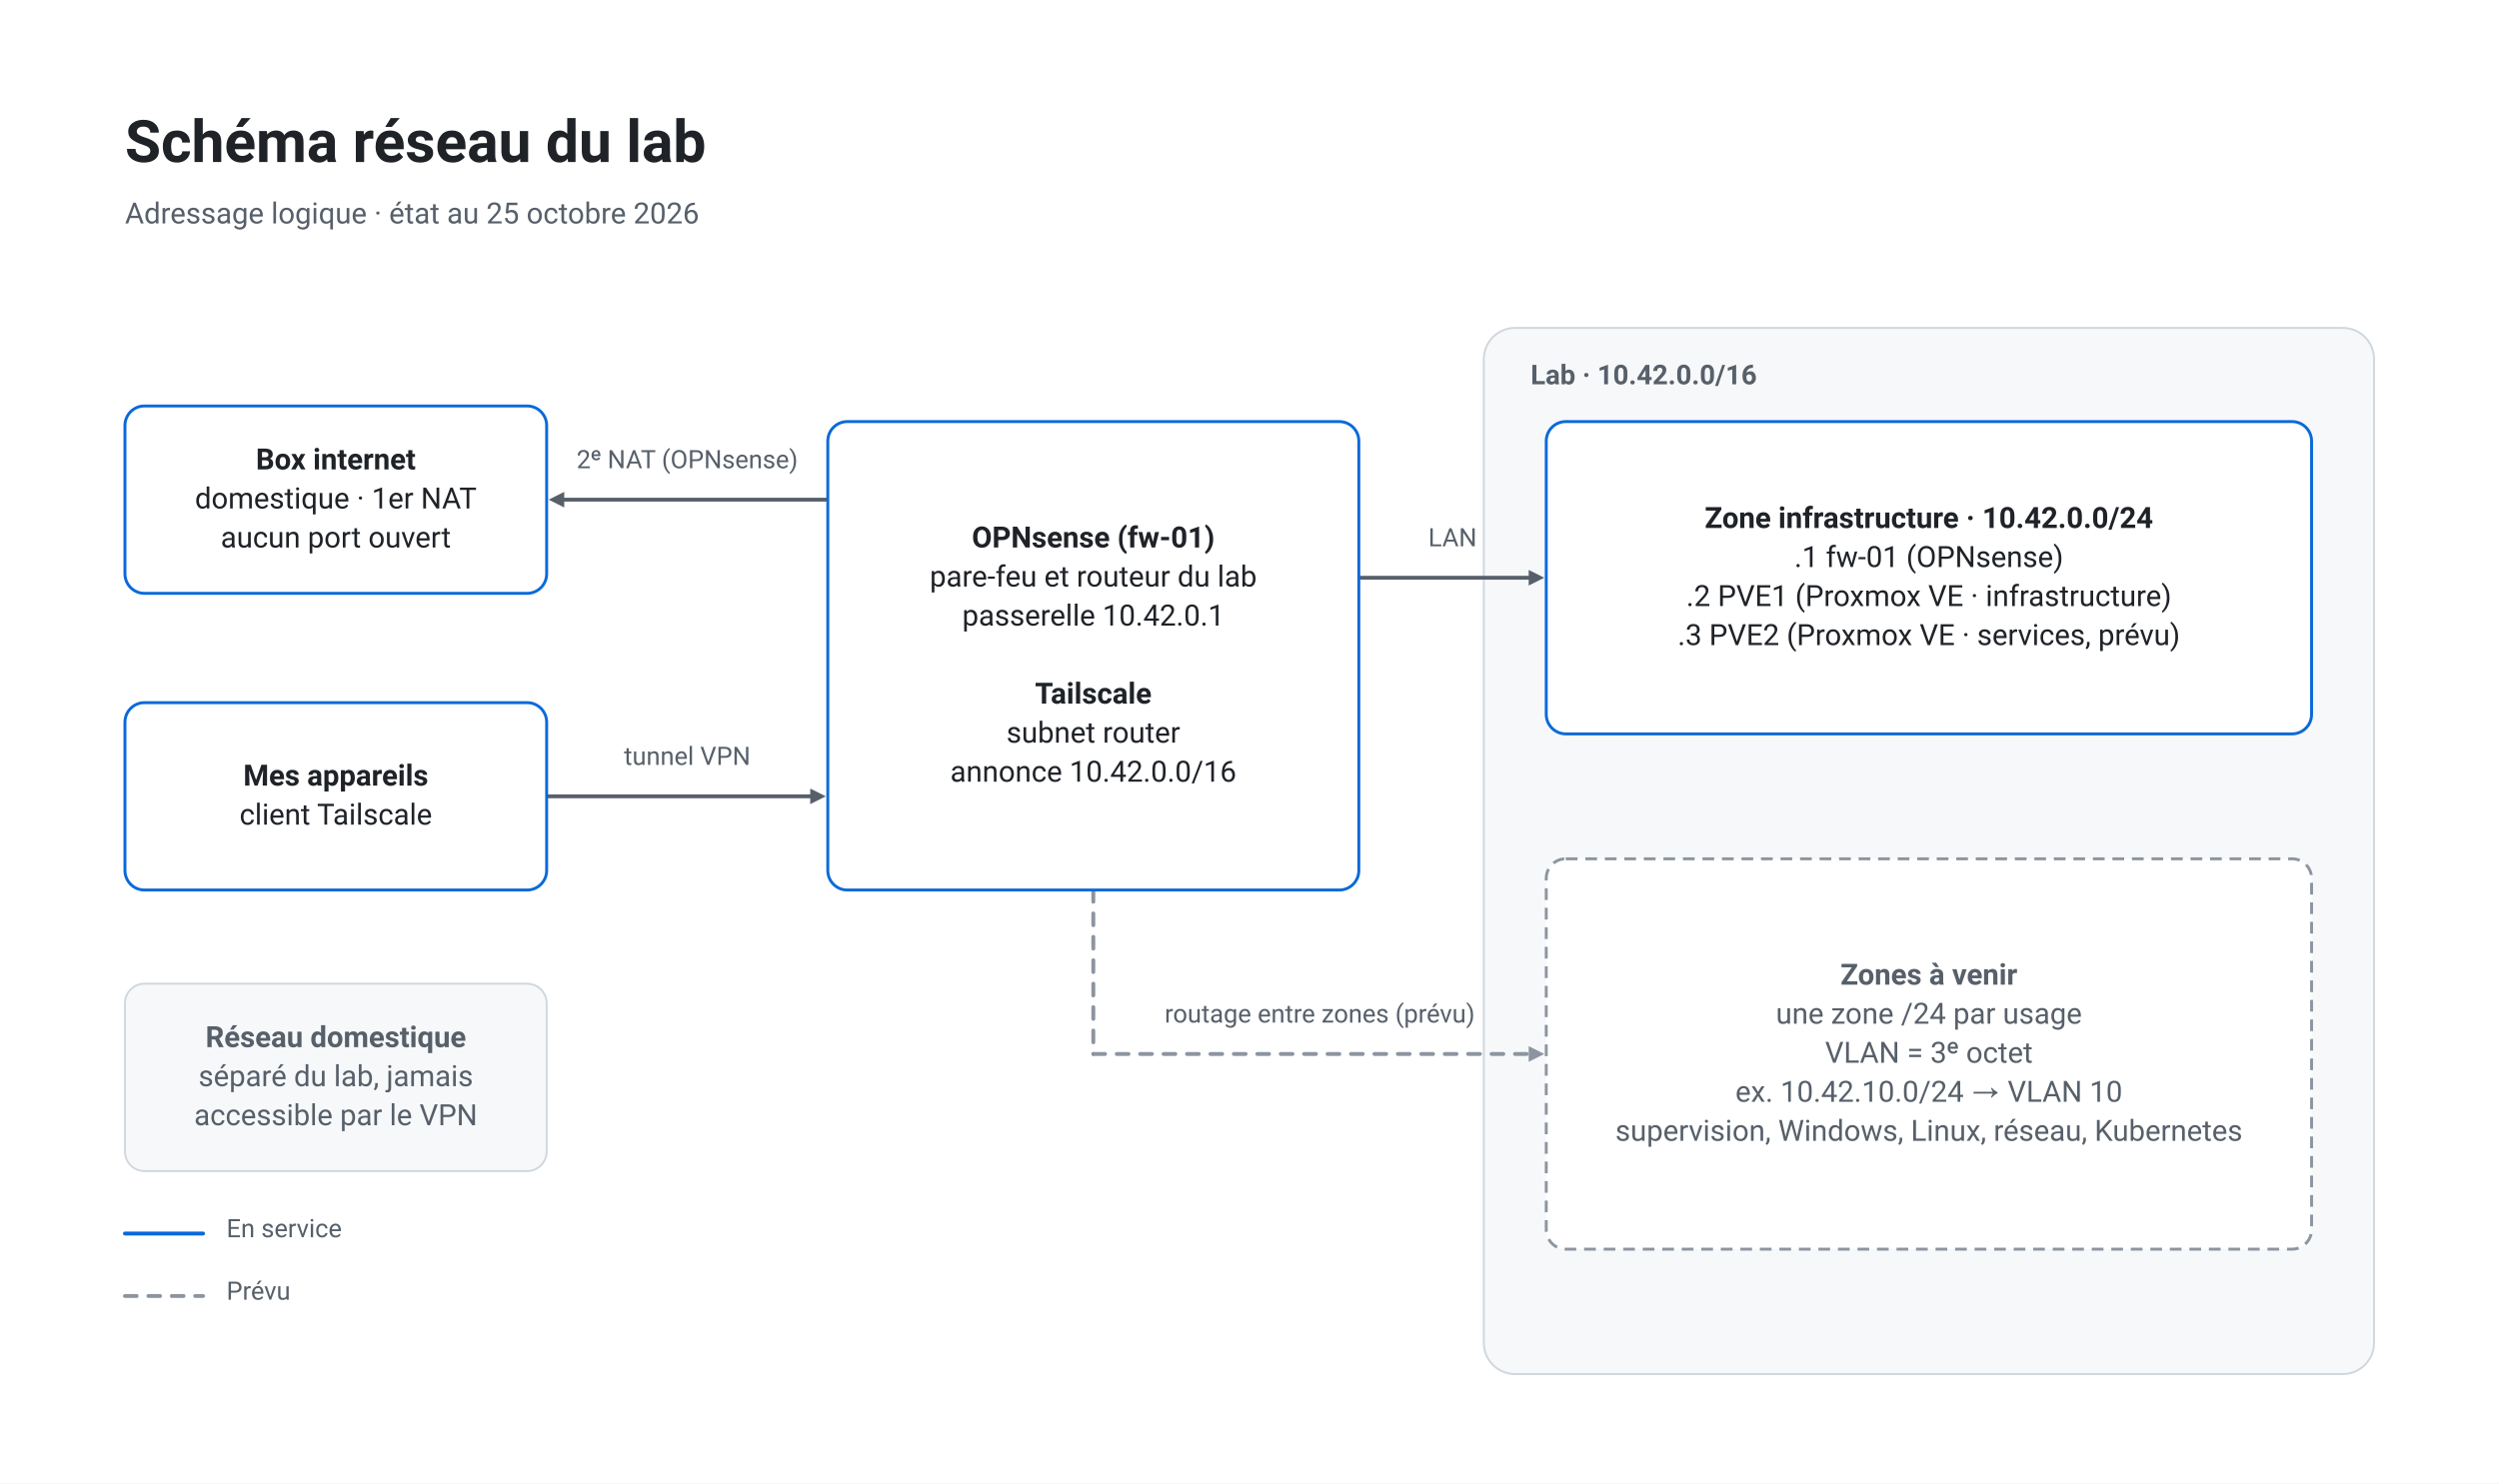
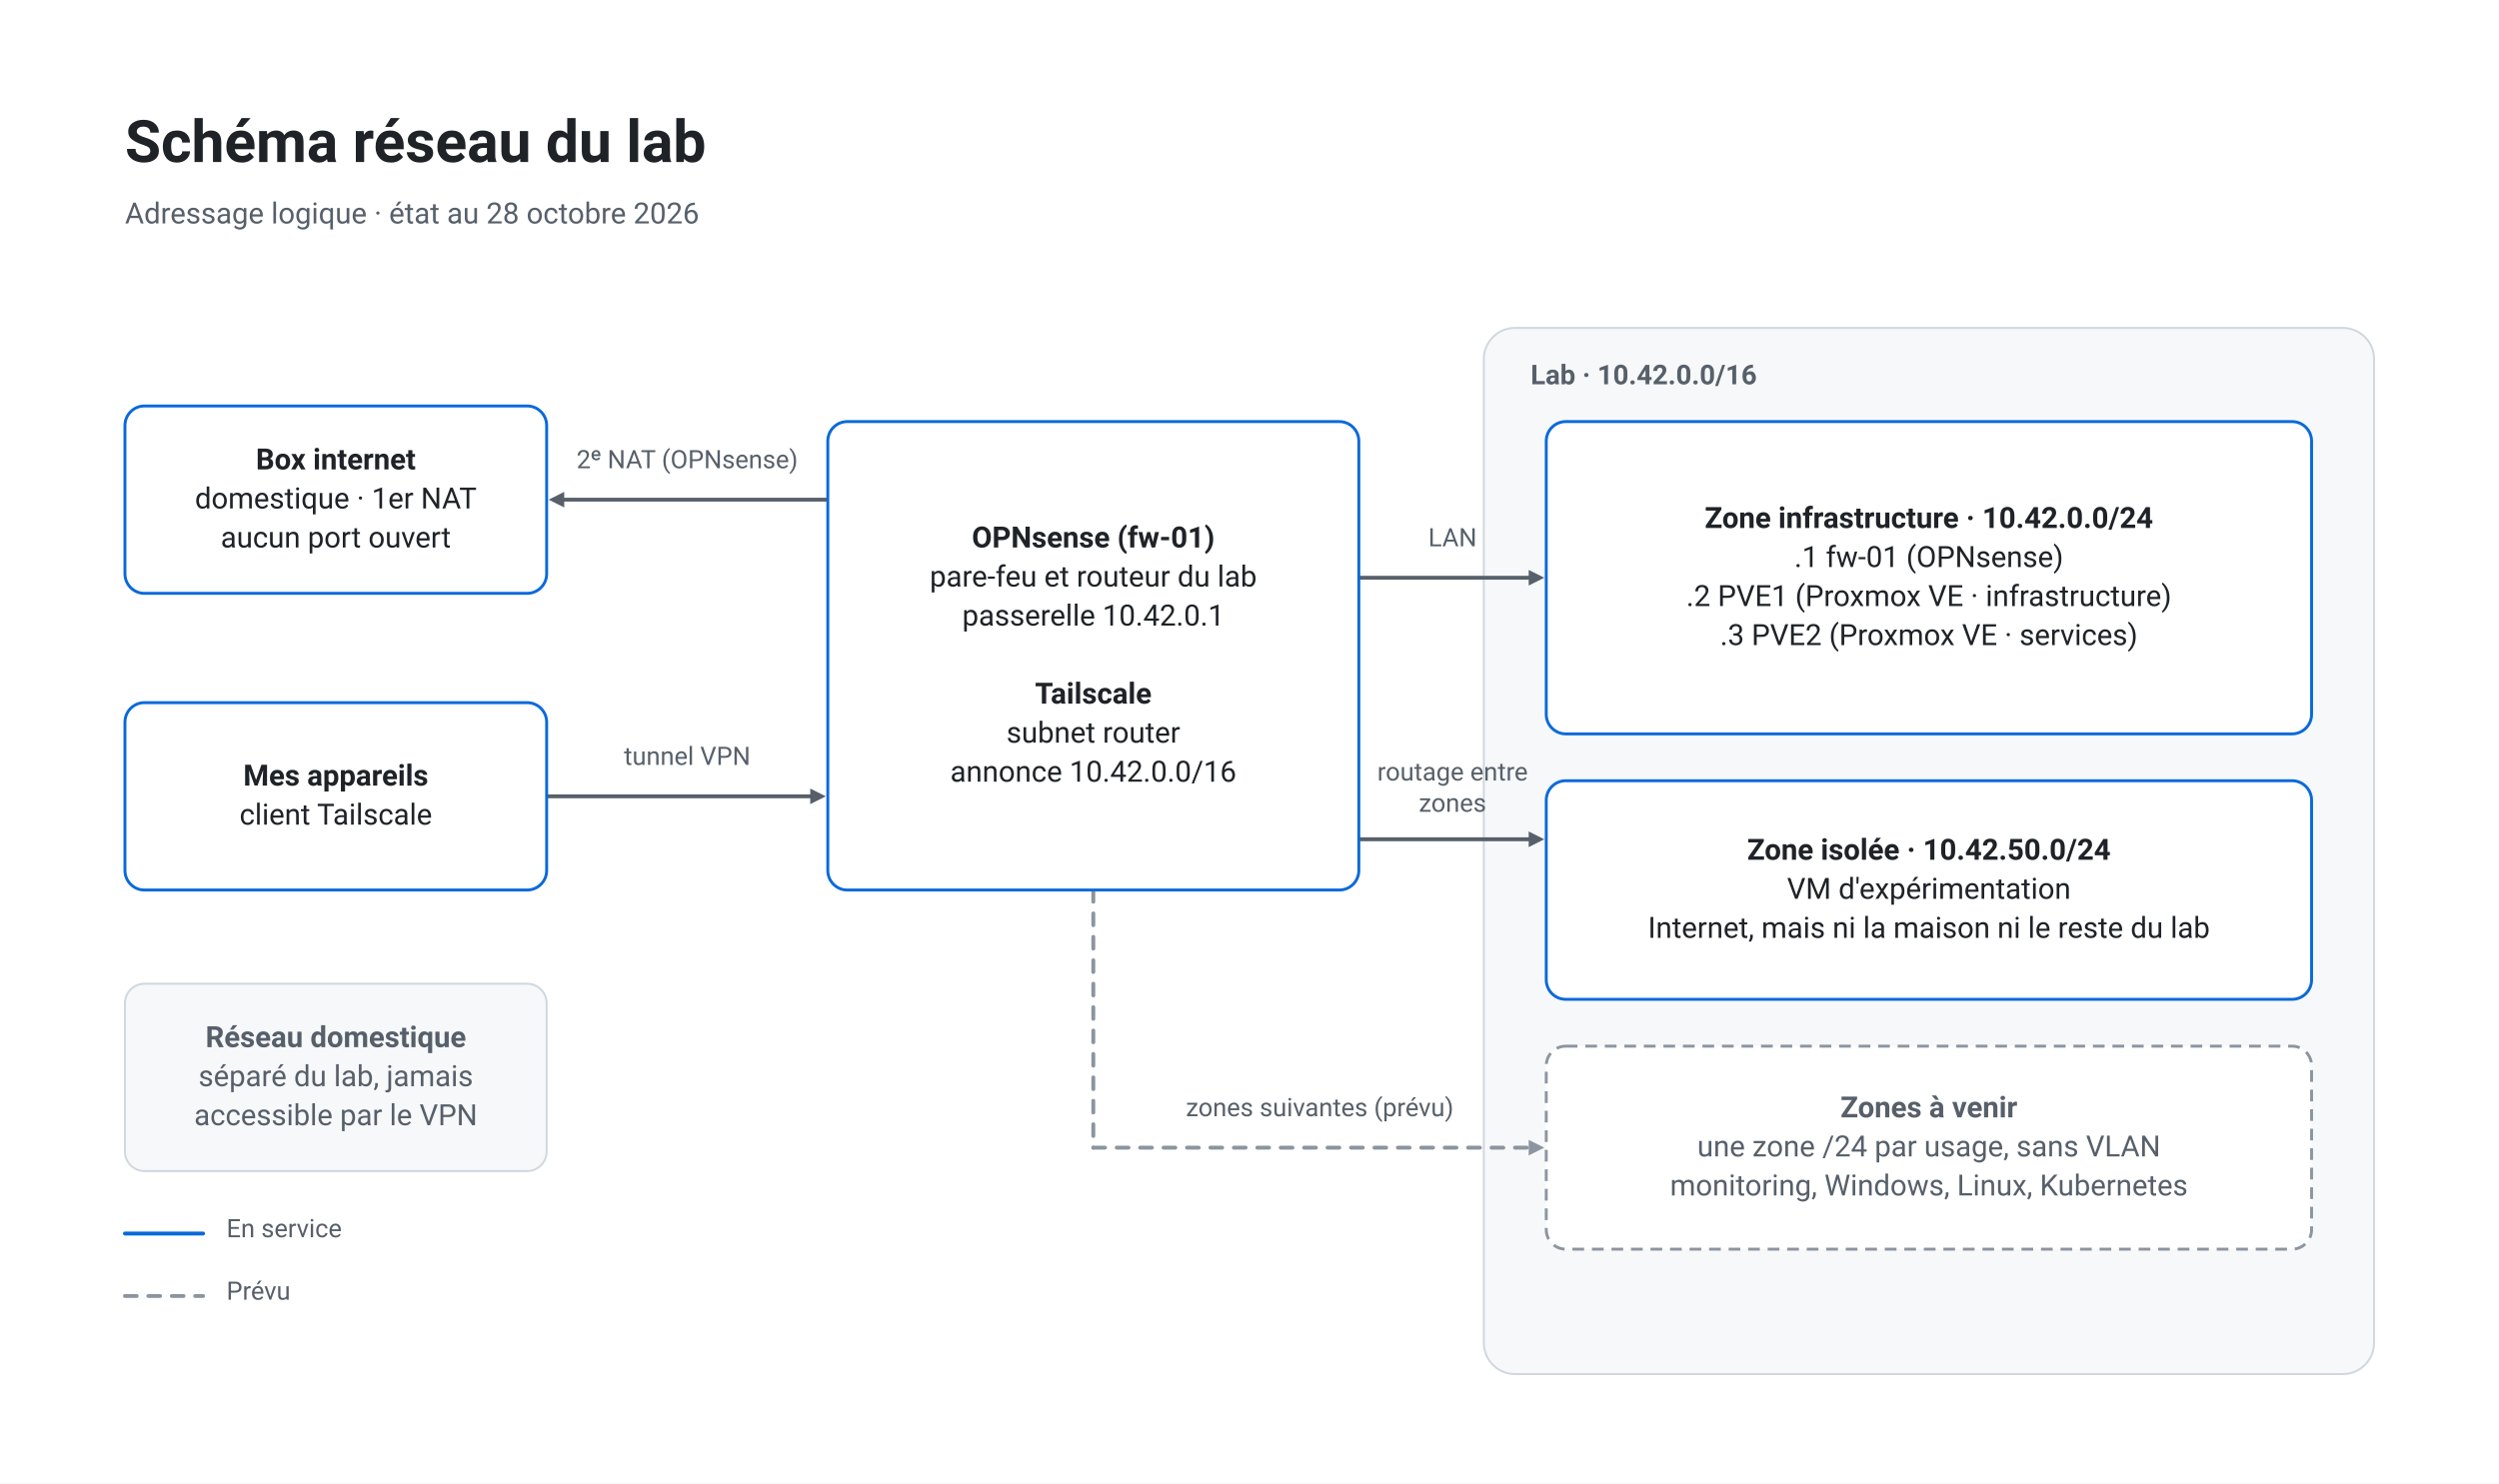
<svg xmlns="http://www.w3.org/2000/svg" width="1280" height="760" viewBox="0 0 1280 760" role="img" aria-label="Schéma réseau du lab" font-family="system-ui, -apple-system, 'Segoe UI', Roboto, Helvetica, Arial, sans-serif">
  <rect width="1280" height="760" fill="#ffffff" />
  <rect x="760" y="168" width="456" height="536" rx="16" fill="#f6f8fa" stroke="#d0d7de" stroke-width="1" />
  <svg x="281" y="252" overflow="visible" width="143" height="8" viewBox="0 0 143 8" preserveAspectRatio="none" style="fill: none; stroke: #57606a; stroke-width: 2; stroke-linecap: round; stroke-linejoin: round">
    <defs>
      <marker id="dc-arrow-head-filled-1" orient="auto" markerWidth="5" markerHeight="5" refX="2" refY="2" overflow="visible">
        <path d="M0 0 L4 2 L0 4 Z" fill="#57606a" stroke="none" style="stroke: none; fill: #57606a; fill: context-stroke" />
      </marker>
    </defs>
    <path d="M 143 4 L 4 4" marker-end="url(#dc-arrow-head-filled-1)" />
  </svg>
  <svg x="280" y="404" overflow="visible" width="143" height="8" viewBox="0 0 143 8" preserveAspectRatio="none" style="fill: none; stroke: #57606a; stroke-width: 2; stroke-linecap: round; stroke-linejoin: round">
    <defs>
      <marker id="dc-arrow-head-filled-2" orient="auto" markerWidth="5" markerHeight="5" refX="2" refY="2" overflow="visible">
        <path d="M0 0 L4 2 L0 4 Z" fill="#57606a" stroke="none" style="stroke: none; fill: #57606a; fill: context-stroke" />
      </marker>
    </defs>
    <path d="M 0 4 L 139 4" marker-end="url(#dc-arrow-head-filled-2)" />
  </svg>
  <svg x="696" y="292" overflow="visible" width="95" height="8" viewBox="0 0 95 8" preserveAspectRatio="none" style="fill: none; stroke: #57606a; stroke-width: 2; stroke-linecap: round; stroke-linejoin: round">
    <defs>
      <marker id="dc-arrow-head-filled-3" orient="auto" markerWidth="5" markerHeight="5" refX="2" refY="2" overflow="visible">
        <path d="M0 0 L4 2 L0 4 Z" fill="#57606a" stroke="none" style="stroke: none; fill: #57606a; fill: context-stroke" />
      </marker>
    </defs>
    <path d="M 0 4 L 91 4" marker-end="url(#dc-arrow-head-filled-3)" />
  </svg>
-   <svg x="556" y="456" overflow="visible" width="8" height="84" viewBox="0 0 8 84" preserveAspectRatio="none" style="fill: none; stroke: #8c959f; stroke-width: 2; stroke-dasharray: 6 6; stroke-linecap: round; stroke-linejoin: round">
-     <path d="M 4 0 L 4 84" />
+   <svg x="556" y="456" overflow="visible" width="8" height="132" viewBox="0 0 8 132" preserveAspectRatio="none" style="fill: none; stroke: #8c959f; stroke-width: 2; stroke-dasharray: 6 6; stroke-linecap: round; stroke-linejoin: round">
+     <path d="M 4 0 L 4 132" />
  </svg>
-   <svg x="560" y="536" overflow="visible" width="231" height="8" viewBox="0 0 231 8" preserveAspectRatio="none" style="fill: none; stroke: #8c959f; stroke-width: 2; stroke-dasharray: 6 6; stroke-linecap: round; stroke-linejoin: round">
+   <svg x="560" y="584" overflow="visible" width="231" height="8" viewBox="0 0 231 8" preserveAspectRatio="none" style="fill: none; stroke: #8c959f; stroke-width: 2; stroke-dasharray: 6 6; stroke-linecap: round; stroke-linejoin: round">
    <defs>
      <marker id="dc-arrow-head-filled-4" orient="auto" markerWidth="5" markerHeight="5" refX="2" refY="2" overflow="visible">
        <path d="M0 0 L4 2 L0 4 Z" fill="#8c959f" stroke="none" style="stroke: none; fill: #8c959f; fill: context-stroke" />
      </marker>
    </defs>
    <path d="M 0 4 L 227 4" marker-end="url(#dc-arrow-head-filled-4)" />
+   </svg>
+   <svg x="696" y="426" overflow="visible" width="95" height="8" viewBox="0 0 95 8" preserveAspectRatio="none" style="fill: none; stroke: #57606a; stroke-width: 2; stroke-linecap: round; stroke-linejoin: round">
+     <defs>
+       <marker id="dc-arrow-head-filled-9" orient="auto" markerWidth="5" markerHeight="5" refX="2" refY="2" overflow="visible">
+         <path d="M0 0 L4 2 L0 4 Z" fill="#57606a" stroke="none" style="stroke: none; fill: #57606a; fill: context-stroke" />
+       </marker>
+     </defs>
+     <path d="M 0 4 L 91 4" marker-end="url(#dc-arrow-head-filled-9)" />
  </svg>
  <svg x="64" y="628" overflow="visible" width="40" height="8" viewBox="0 0 40 8" preserveAspectRatio="none" style="fill: none; stroke: #0969da; stroke-width: 2; stroke-linecap: round">
    <path d="M 0 4 L 40 4" />
  </svg>
  <svg x="64" y="660" overflow="visible" width="40" height="8" viewBox="0 0 40 8" preserveAspectRatio="none" style="fill: none; stroke: #8c959f; stroke-width: 2; stroke-dasharray: 6 6; stroke-linecap: round">
    <path d="M 0 4 L 40 4" />
  </svg>
  <rect x="64" y="208" width="216" height="96" rx="10" fill="#ffffff" stroke="#0969da" stroke-width="1.5" />
  <text x="172" y="240.5" text-anchor="middle" font-size="15" font-weight="700" fill="#1f2328">Box internet</text>
  <text x="172" y="260.5" text-anchor="middle" font-size="15" fill="#1f2328">domestique · 1er NAT</text>
  <text x="172" y="280.5" text-anchor="middle" font-size="15" fill="#1f2328">aucun port ouvert</text>
  <rect x="64" y="360" width="216" height="96" rx="10" fill="#ffffff" stroke="#0969da" stroke-width="1.5" />
  <text x="172" y="402.5" text-anchor="middle" font-size="15" font-weight="700" fill="#1f2328">Mes appareils</text>
  <text x="172" y="422.5" text-anchor="middle" font-size="15" fill="#1f2328">client Tailscale</text>
  <rect x="424" y="216" width="272" height="240" rx="10" fill="#ffffff" stroke="#0969da" stroke-width="1.5" />
  <text x="560" y="280.5" text-anchor="middle" font-size="15" font-weight="700" fill="#1f2328">OPNsense (fw-01)</text>
  <text x="560" y="300.5" text-anchor="middle" font-size="15" fill="#1f2328">pare-feu et routeur du lab</text>
  <text x="560" y="320.5" text-anchor="middle" font-size="15" fill="#1f2328">passerelle 10.42.0.1</text>
  <text x="560" y="340.5" text-anchor="middle" font-size="15" fill="#1f2328" />
  <text x="560" y="360.5" text-anchor="middle" font-size="15" font-weight="700" fill="#1f2328">Tailscale</text>
  <text x="560" y="380.5" text-anchor="middle" font-size="15" fill="#1f2328">subnet router</text>
  <text x="560" y="400.5" text-anchor="middle" font-size="15" fill="#1f2328">annonce 10.42.0.0/16</text>
  <rect x="792" y="216" width="392" height="160" rx="10" fill="#ffffff" stroke="#0969da" stroke-width="1.5" />
  <text x="988" y="270.5" text-anchor="middle" font-size="15" font-weight="700" fill="#1f2328">Zone infrastructure · 10.42.0.0/24</text>
  <text x="988" y="290.5" text-anchor="middle" font-size="15" fill="#1f2328">.1 fw-01 (OPNsense)</text>
  <text x="988" y="310.5" text-anchor="middle" font-size="15" fill="#1f2328">.2 PVE1 (Proxmox VE · infrastructure)</text>
-   <text x="988" y="330.5" text-anchor="middle" font-size="15" fill="#1f2328">.3 PVE2 (Proxmox VE · services, prévu)</text>
-   <rect x="792" y="440" width="392" height="200" rx="10" fill="#ffffff" stroke="#8c959f" stroke-width="1.5" stroke-dasharray="6 4" />
-   <text x="988" y="504.5" text-anchor="middle" font-size="15" font-weight="700" fill="#57606a">Zones à venir</text>
-   <text x="988" y="524.5" text-anchor="middle" font-size="15" fill="#57606a">une zone /24 par usage</text>
-   <text x="988" y="544.5" text-anchor="middle" font-size="15" fill="#57606a">VLAN = 3ᵉ octet</text>
-   <text x="988" y="564.5" text-anchor="middle" font-size="15" fill="#57606a">ex. 10.42.10.0/24 → VLAN 10</text>
-   <text x="988" y="584.5" text-anchor="middle" font-size="15" fill="#57606a">supervision, Windows, Linux, réseau, Kubernetes</text>
+   <text x="988" y="330.5" text-anchor="middle" font-size="15" fill="#1f2328">.3 PVE2 (Proxmox VE · services)</text>
+   <rect x="792" y="400" width="392" height="112" rx="10" fill="#ffffff" stroke="#0969da" stroke-width="1.5" />
+   <text x="988" y="440.5" text-anchor="middle" font-size="15" font-weight="700" fill="#1f2328">Zone isolée · 10.42.50.0/24</text>
+   <text x="988" y="460.5" text-anchor="middle" font-size="15" fill="#1f2328">VM d'expérimentation</text>
+   <text x="988" y="480.5" text-anchor="middle" font-size="15" fill="#1f2328">Internet, mais ni la maison ni le reste du lab</text>
+   <rect x="792" y="536" width="392" height="104" rx="10" fill="#ffffff" stroke="#8c959f" stroke-width="1.5" stroke-dasharray="6 4" />
+   <text x="988" y="572.5" text-anchor="middle" font-size="15" font-weight="700" fill="#57606a">Zones à venir</text>
+   <text x="988" y="592.5" text-anchor="middle" font-size="15" fill="#57606a">une zone /24 par usage, sans VLAN</text>
+   <text x="988" y="612.5" text-anchor="middle" font-size="15" fill="#57606a">monitoring, Windows, Linux, Kubernetes</text>
  <rect x="64" y="504" width="216" height="96" rx="10" fill="#f6f8fa" stroke="#d0d7de" stroke-width="1" />
  <text x="172" y="536.5" text-anchor="middle" font-size="15" font-weight="700" fill="#57606a">Réseau domestique</text>
  <text x="172" y="556.5" text-anchor="middle" font-size="15" fill="#57606a">séparé du lab, jamais</text>
  <text x="172" y="576.5" text-anchor="middle" font-size="15" fill="#57606a">accessible par le VPN</text>
  <text x="64" y="83.0" font-size="30" font-weight="700" fill="#1f2328">Schéma réseau du lab</text>
-   <text x="64" y="114.5" font-size="15" fill="#57606a">Adressage logique · état au 25 octobre 2026</text>
+   <text x="64" y="114.5" font-size="15" fill="#57606a">Adressage logique · état au 28 octobre 2026</text>
  <text x="784" y="196.9" font-size="14" font-weight="600" fill="#57606a">Lab · 10.42.0.0/16</text>
  <text x="352" y="239.9" text-anchor="middle" font-size="13" fill="#57606a">2ᵉ NAT (OPNsense)</text>
  <text x="352" y="391.9" text-anchor="middle" font-size="13" fill="#57606a">tunnel VPN</text>
  <text x="744" y="279.9" text-anchor="middle" font-size="13" fill="#57606a">LAN</text>
-   <text x="676" y="523.9" text-anchor="middle" font-size="13" fill="#57606a">routage entre zones (prévu)</text>
+   <text x="676" y="571.9" text-anchor="middle" font-size="13" fill="#57606a">zones suivantes (prévu)</text>
  <text x="116" y="633.9" font-size="13" fill="#57606a">En service</text>
  <text x="116" y="665.9" font-size="13" fill="#57606a">Prévu</text>
+   <text x="744" y="399.9" text-anchor="middle" font-size="13" fill="#57606a">routage entre</text>
+   <text x="744" y="415.9" text-anchor="middle" font-size="13" fill="#57606a">zones</text>
</svg>
